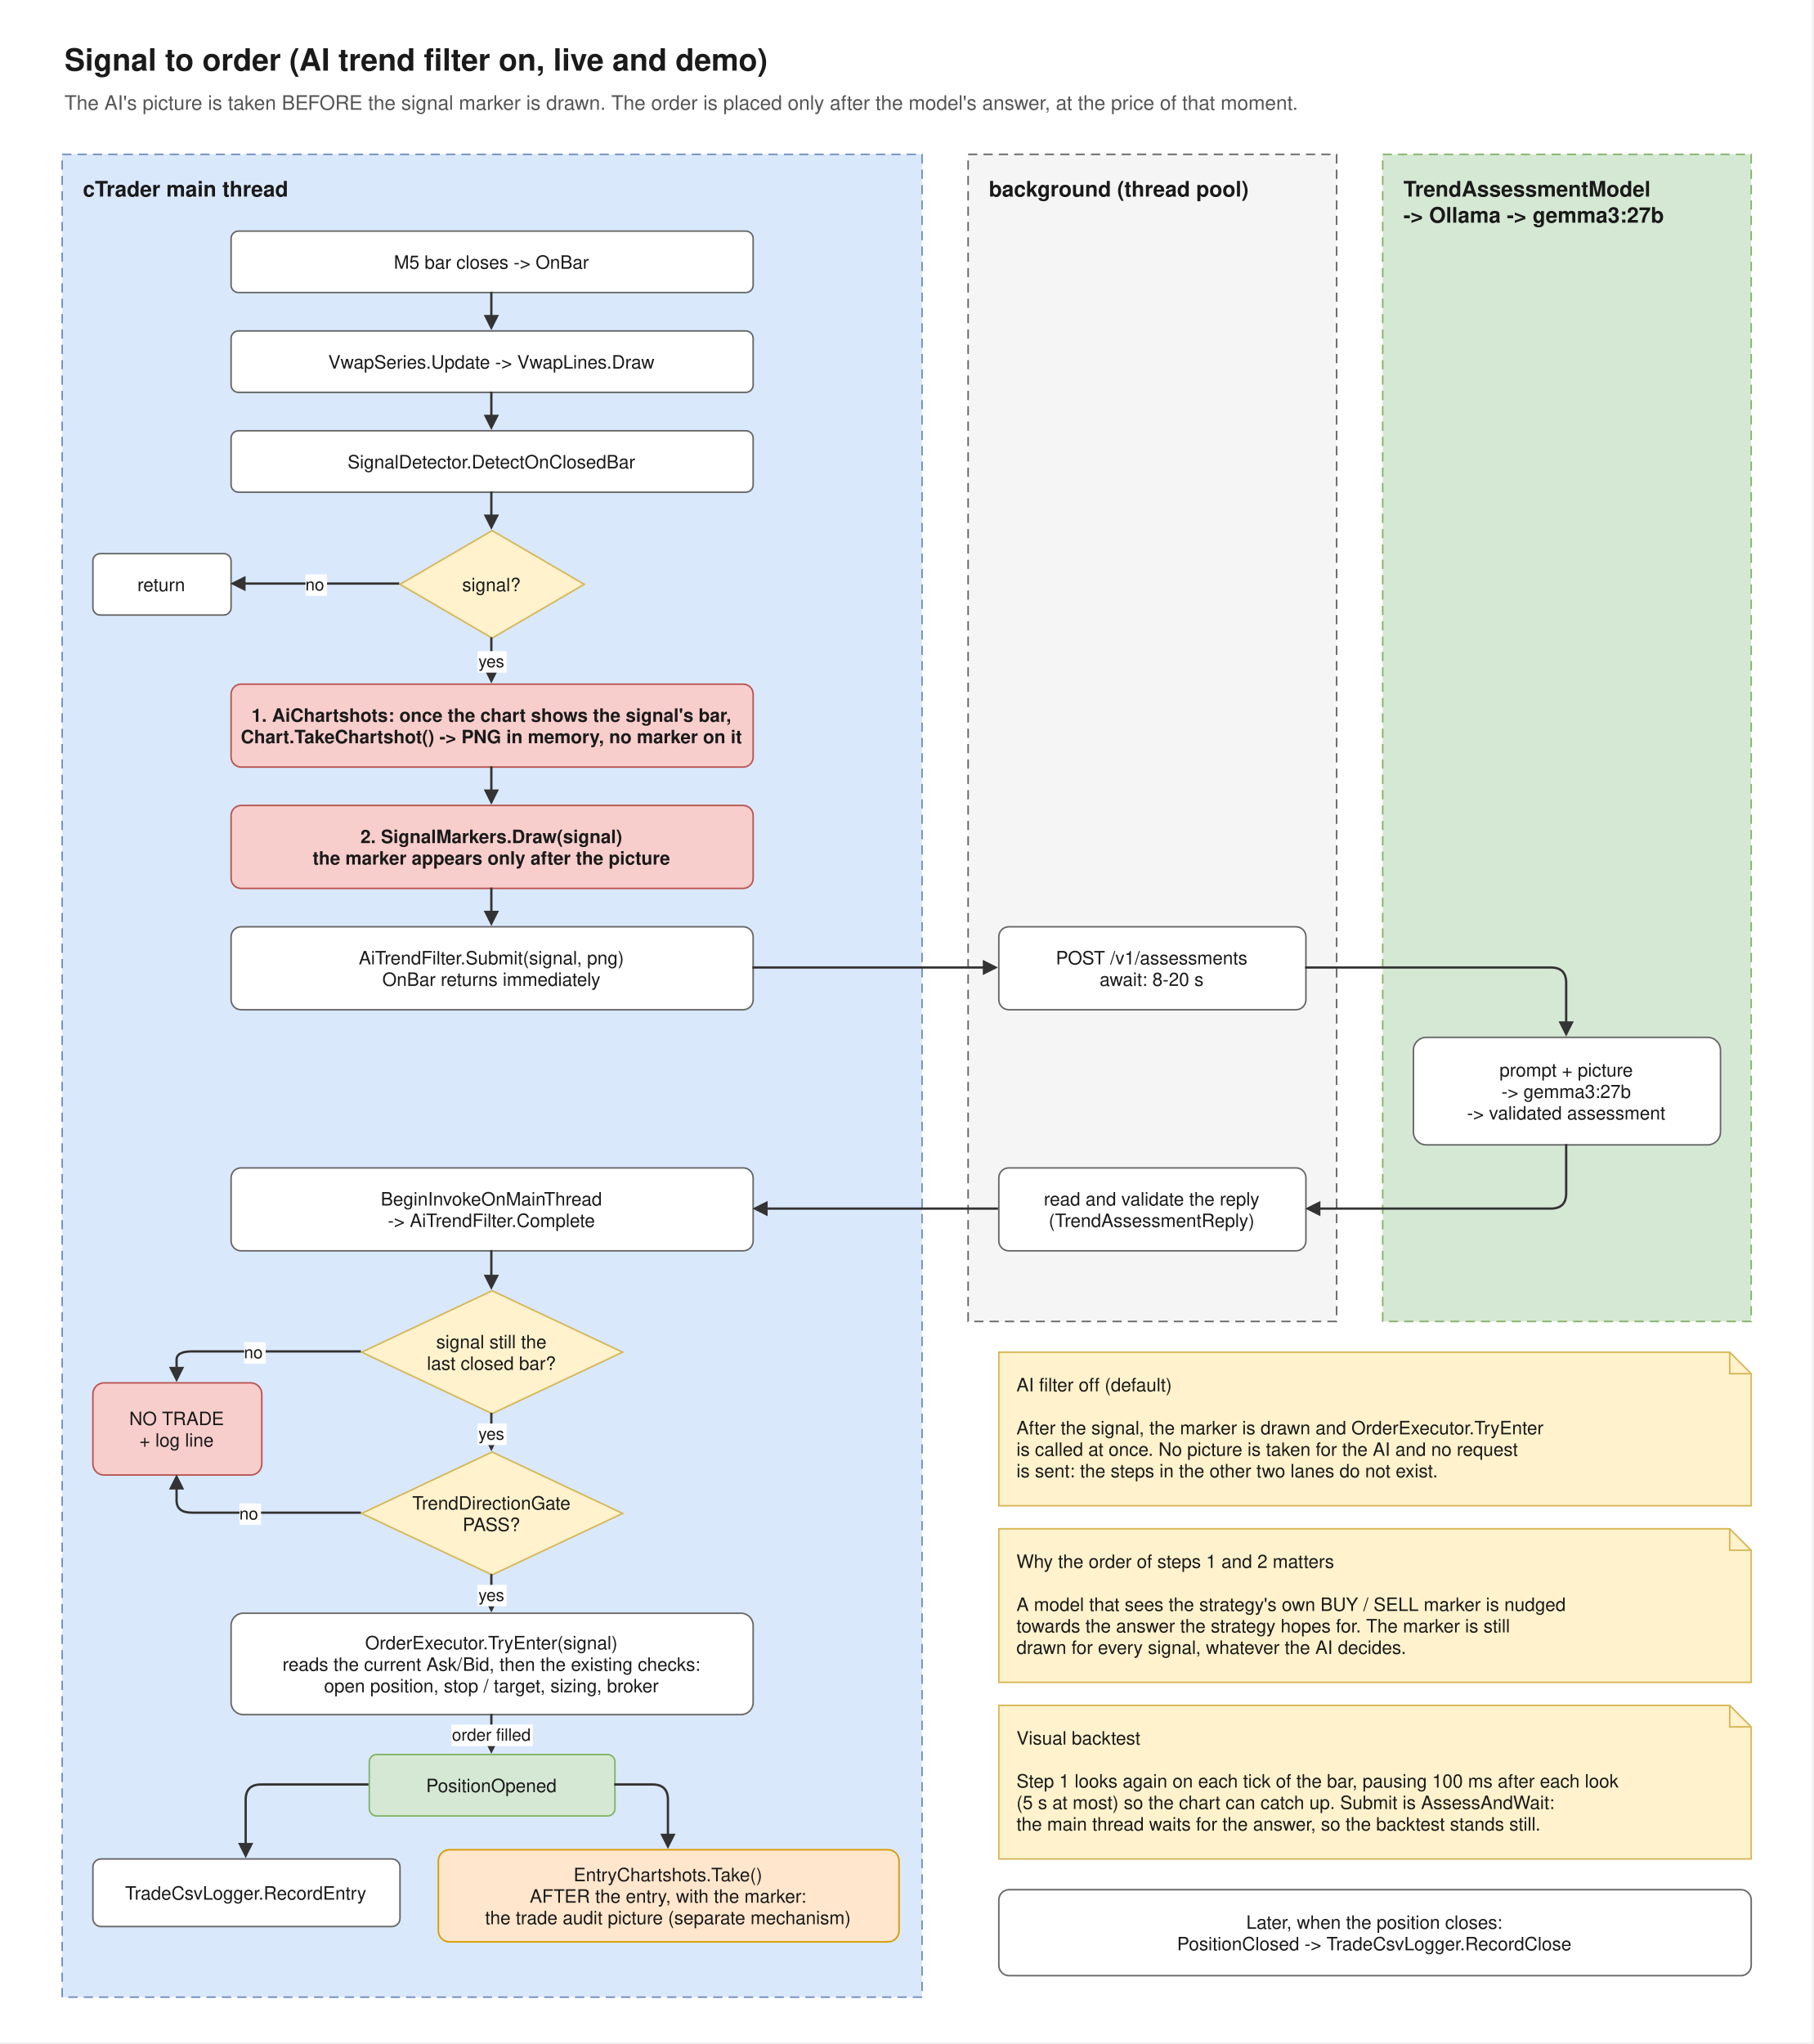
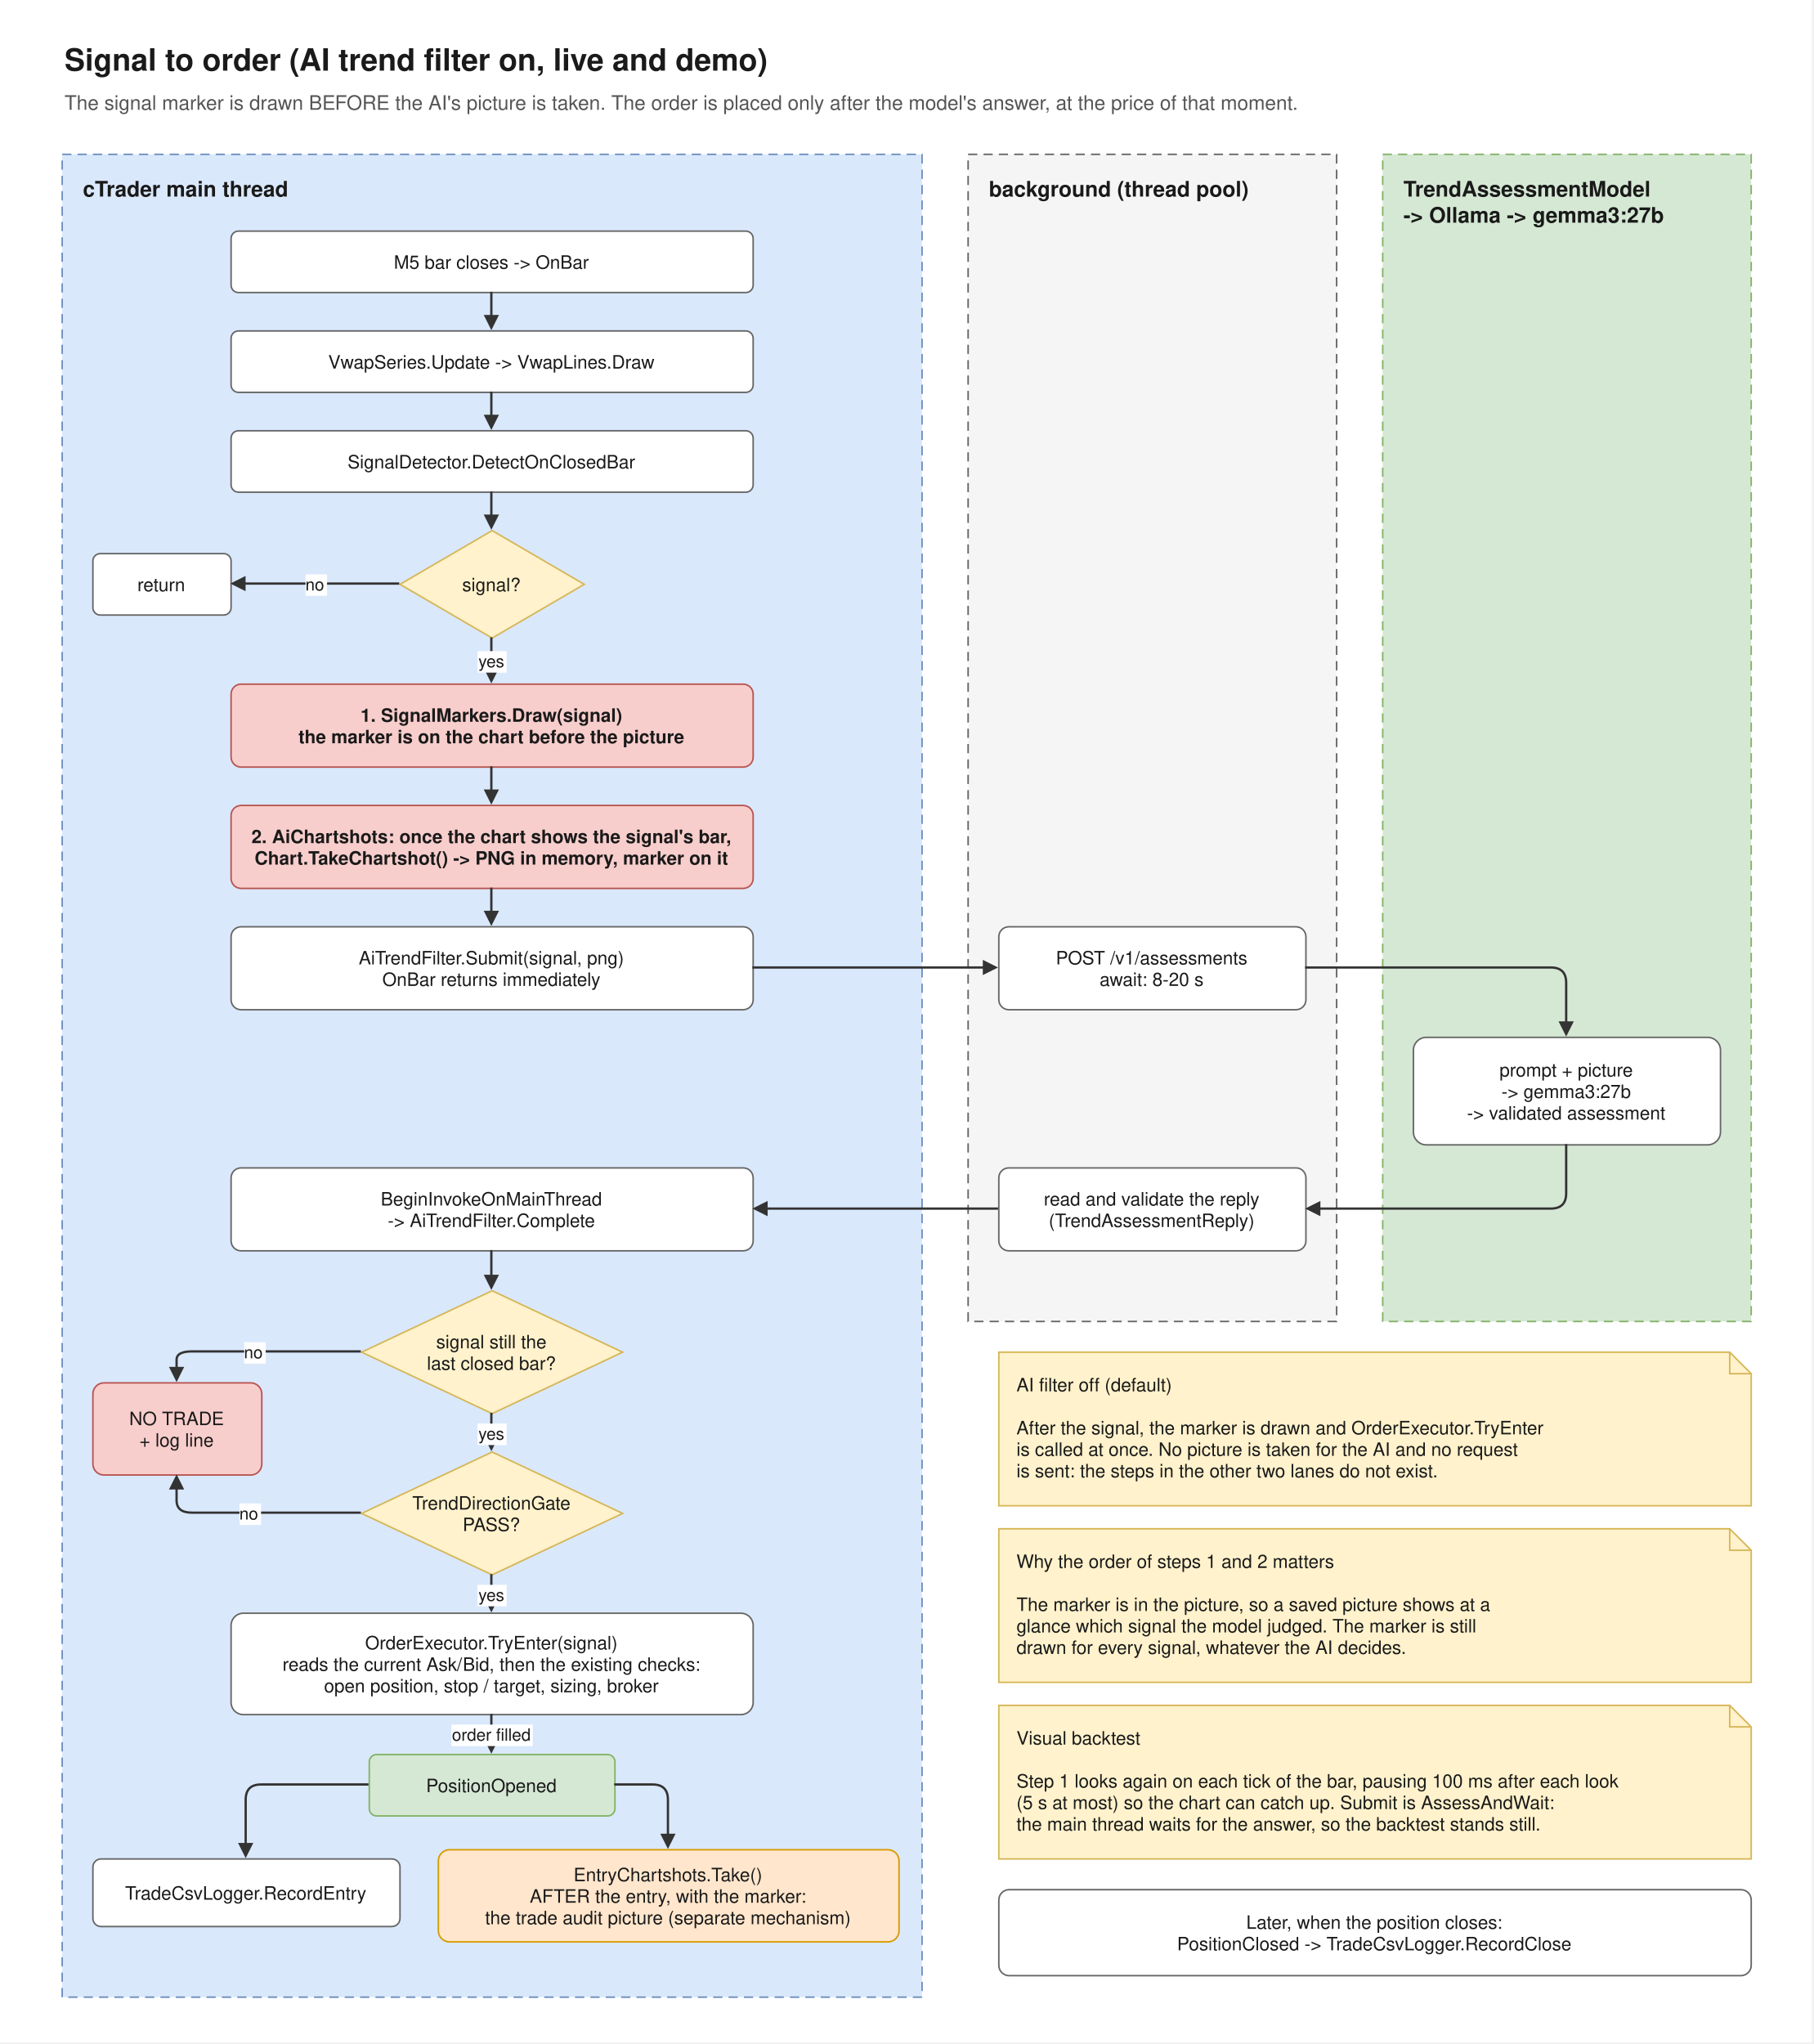
<svg xmlns="http://www.w3.org/2000/svg" style="background: transparent; background-color: transparent; color-scheme: light;" version="1.1" width="1181px" height="1331px" viewBox="0 0 1181 1331">
  <defs />
  <g>
    <g data-cell-id="0">
      <g data-cell-id="1">
        <g data-cell-id="p2-1">
          <g>
            <rect x="0" y="0" width="1180" height="1330" fill="#ffffff" stroke="none" pointer-events="all" style="fill: rgb(255, 255, 255);" />
          </g>
        </g>
        <g data-cell-id="p2-2">
          <g>
            <rect x="40" y="20" width="1000" height="34" fill="none" stroke="none" pointer-events="all" />
          </g>
          <g>
            <g fill="#1a1a1a" font-family="Helvetica" font-weight="bold" text-anchor="start" font-size="20px" style="fill: rgb(26, 26, 26);">
              <text x="42" y="46">Signal to order (AI trend filter on, live and demo)</text>
            </g>
          </g>
        </g>
        <g data-cell-id="p2-3">
          <g>
            <rect x="40" y="54" width="1000" height="24" fill="none" stroke="none" pointer-events="all" />
          </g>
          <g>
            <g fill="#555555" font-family="Helvetica" text-anchor="start" font-size="13px" style="fill: rgb(85, 85, 85);">
-               <text x="42" y="71.5">The AI's picture is taken BEFORE the signal marker is drawn. The order is placed only after the model's answer, at the price of that moment.</text>
+               <text x="42" y="71.5">The signal marker is drawn BEFORE the AI's picture is taken. The order is placed only after the model's answer, at the price of that moment.</text>
            </g>
          </g>
        </g>
        <g data-cell-id="p2-4">
          <g transform="translate(0.5,0.5)">
            <rect x="40" y="100" width="560" height="1200" fill="#dae8fc" stroke="#6c8ebf" stroke-dasharray="6 4" pointer-events="all" style="fill: rgb(218, 232, 252); stroke: rgb(108, 142, 191);" />
          </g>
          <g>
            <g fill="#1a1a1a" font-family="Helvetica" font-weight="bold" text-anchor="start" font-size="14px" style="fill: rgb(26, 26, 26);">
              <text x="54" y="128">cTrader main thread</text>
            </g>
          </g>
        </g>
        <g data-cell-id="p2-5">
          <g transform="translate(0.5,0.5)">
            <rect x="630" y="100" width="240" height="760" fill="#f5f5f5" stroke="#666666" stroke-dasharray="6 4" pointer-events="all" style="fill: rgb(245, 245, 245); stroke: rgb(102, 102, 102);" />
          </g>
          <g>
            <g fill="#1a1a1a" font-family="Helvetica" font-weight="bold" text-anchor="start" font-size="14px" style="fill: rgb(26, 26, 26);">
              <text x="644" y="128">background (thread pool)</text>
            </g>
          </g>
        </g>
        <g data-cell-id="p2-6">
          <g transform="translate(0.5,0.5)">
            <rect x="900" y="100" width="240" height="760" fill="#d5e8d4" stroke="#82b366" stroke-dasharray="6 4" pointer-events="all" style="fill: rgb(213, 232, 212); stroke: rgb(130, 179, 102);" />
          </g>
          <g>
            <g fill="#1a1a1a" font-family="Helvetica" font-weight="bold" text-anchor="start" font-size="14px" style="fill: rgb(26, 26, 26);">
              <text x="914" y="128">TrendAssessmentModel</text>
              <text x="914" y="145">-&gt; Ollama -&gt; gemma3:27b</text>
            </g>
          </g>
        </g>
        <g data-cell-id="p2-7">
          <g transform="translate(0.5,0.5)">
            <rect x="150" y="150" width="340" height="40" rx="4.8" ry="4.8" fill="#ffffff" stroke="#666666" pointer-events="all" style="fill: rgb(255, 255, 255); stroke: rgb(102, 102, 102);" />
          </g>
          <g>
            <g fill="#1a1a1a" font-family="Helvetica" text-anchor="middle" font-size="12px" style="fill: rgb(26, 26, 26);">
              <text x="320" y="175">M5 bar closes  -&gt;  OnBar</text>
            </g>
          </g>
        </g>
        <g data-cell-id="p2-8">
          <g transform="translate(0.5,0.5)">
            <rect x="150" y="215" width="340" height="40" rx="4.8" ry="4.8" fill="#ffffff" stroke="#666666" pointer-events="all" style="fill: rgb(255, 255, 255); stroke: rgb(102, 102, 102);" />
          </g>
          <g>
            <g fill="#1a1a1a" font-family="Helvetica" text-anchor="middle" font-size="12px" style="fill: rgb(26, 26, 26);">
              <text x="320" y="240">VwapSeries.Update  -&gt;  VwapLines.Draw</text>
            </g>
          </g>
        </g>
        <g data-cell-id="p2-9">
          <g transform="translate(0.5,0.5)">
            <rect x="150" y="280" width="340" height="40" rx="4.8" ry="4.8" fill="#ffffff" stroke="#666666" pointer-events="all" style="fill: rgb(255, 255, 255); stroke: rgb(102, 102, 102);" />
          </g>
          <g>
            <g fill="#1a1a1a" font-family="Helvetica" text-anchor="middle" font-size="12px" style="fill: rgb(26, 26, 26);">
              <text x="320" y="305">SignalDetector.DetectOnClosedBar</text>
            </g>
          </g>
        </g>
        <g data-cell-id="p2-10">
          <g transform="translate(0.5,0.5)">
            <path d="M 320 345 L 380 380 L 320 415 L 260 380 Z" fill="#fff2cc" stroke="#d6b656" stroke-miterlimit="10" pointer-events="all" style="fill: rgb(255, 242, 204); stroke: rgb(214, 182, 86);" />
          </g>
          <g>
            <g fill="#1a1a1a" font-family="Helvetica" text-anchor="middle" font-size="12px" style="fill: rgb(26, 26, 26);">
              <text x="320" y="385">signal?</text>
            </g>
          </g>
        </g>
        <g data-cell-id="p2-11">
          <g transform="translate(0.5,0.5)">
            <rect x="150" y="445" width="340" height="54" rx="6.48" ry="6.48" fill="#f8cecc" stroke="#b85450" pointer-events="all" style="fill: rgb(248, 206, 204); stroke: rgb(184, 84, 80);" />
          </g>
          <g>
            <g fill="#1a1a1a" font-family="Helvetica" font-weight="bold" text-anchor="middle" font-size="12px" style="fill: rgb(26, 26, 26);">
-               <text x="320" y="470">1.  AiChartshots: once the chart shows the signal's bar,</text>
-               <text x="320" y="484">Chart.TakeChartshot() -&gt; PNG in memory, no marker on it</text>
+               <text x="320" y="470">1.  SignalMarkers.Draw(signal)</text>
+               <text x="320" y="484">the marker is on the chart before the picture</text>
            </g>
          </g>
        </g>
        <g data-cell-id="p2-12">
          <g transform="translate(0.5,0.5)">
            <rect x="150" y="524" width="340" height="54" rx="6.48" ry="6.48" fill="#f8cecc" stroke="#b85450" pointer-events="all" style="fill: rgb(248, 206, 204); stroke: rgb(184, 84, 80);" />
          </g>
          <g>
            <g fill="#1a1a1a" font-family="Helvetica" font-weight="bold" text-anchor="middle" font-size="12px" style="fill: rgb(26, 26, 26);">
-               <text x="320" y="549">2.  SignalMarkers.Draw(signal)</text>
-               <text x="320" y="563">the marker appears only after the picture</text>
+               <text x="320" y="549">2.  AiChartshots: once the chart shows the signal's bar,</text>
+               <text x="320" y="563">Chart.TakeChartshot() -&gt; PNG in memory, marker on it</text>
            </g>
          </g>
        </g>
        <g data-cell-id="p2-13">
          <g transform="translate(0.5,0.5)">
            <rect x="150" y="603" width="340" height="54" rx="6.48" ry="6.48" fill="#ffffff" stroke="#666666" pointer-events="all" style="fill: rgb(255, 255, 255); stroke: rgb(102, 102, 102);" />
          </g>
          <g>
            <g fill="#1a1a1a" font-family="Helvetica" text-anchor="middle" font-size="12px" style="fill: rgb(26, 26, 26);">
              <text x="320" y="628">AiTrendFilter.Submit(signal, png)</text>
              <text x="320" y="642">OnBar returns immediately</text>
            </g>
          </g>
        </g>
        <g data-cell-id="p2-14">
          <g transform="translate(0.5,0.5)">
            <rect x="150" y="760" width="340" height="54" rx="6.48" ry="6.48" fill="#ffffff" stroke="#666666" pointer-events="all" style="fill: rgb(255, 255, 255); stroke: rgb(102, 102, 102);" />
          </g>
          <g>
            <g fill="#1a1a1a" font-family="Helvetica" text-anchor="middle" font-size="12px" style="fill: rgb(26, 26, 26);">
              <text x="320" y="785">BeginInvokeOnMainThread</text>
              <text x="320" y="799">-&gt;  AiTrendFilter.Complete</text>
            </g>
          </g>
        </g>
        <g data-cell-id="p2-15">
          <g transform="translate(0.5,0.5)">
            <path d="M 320 840 L 405 880 L 320 920 L 235 880 Z" fill="#fff2cc" stroke="#d6b656" stroke-miterlimit="10" pointer-events="all" style="fill: rgb(255, 242, 204); stroke: rgb(214, 182, 86);" />
          </g>
          <g>
            <g fill="#1a1a1a" font-family="Helvetica" text-anchor="middle" font-size="12px" style="fill: rgb(26, 26, 26);">
              <text x="320" y="878">signal still the</text>
              <text x="320" y="892">last closed bar?</text>
            </g>
          </g>
        </g>
        <g data-cell-id="p2-16">
          <g transform="translate(0.5,0.5)">
            <path d="M 320 945 L 405 985 L 320 1025 L 235 985 Z" fill="#fff2cc" stroke="#d6b656" stroke-miterlimit="10" pointer-events="all" style="fill: rgb(255, 242, 204); stroke: rgb(214, 182, 86);" />
          </g>
          <g>
            <g fill="#1a1a1a" font-family="Helvetica" text-anchor="middle" font-size="12px" style="fill: rgb(26, 26, 26);">
              <text x="320" y="983">TrendDirectionGate</text>
              <text x="320" y="997">PASS?</text>
            </g>
          </g>
        </g>
        <g data-cell-id="p2-17">
          <g transform="translate(0.5,0.5)">
            <rect x="150" y="1050" width="340" height="66" rx="7.92" ry="7.92" fill="#ffffff" stroke="#666666" pointer-events="all" style="fill: rgb(255, 255, 255); stroke: rgb(102, 102, 102);" />
          </g>
          <g>
            <g fill="#1a1a1a" font-family="Helvetica" text-anchor="middle" font-size="12px" style="fill: rgb(26, 26, 26);">
              <text x="320" y="1074">OrderExecutor.TryEnter(signal)</text>
              <text x="320" y="1088">reads the current Ask/Bid, then the existing checks:</text>
              <text x="320" y="1102">open position, stop / target, sizing, broker</text>
            </g>
          </g>
        </g>
        <g data-cell-id="p2-18">
          <g transform="translate(0.5,0.5)">
            <rect x="240" y="1142" width="160" height="40" rx="4.8" ry="4.8" fill="#d5e8d4" stroke="#82b366" pointer-events="all" style="fill: rgb(213, 232, 212); stroke: rgb(130, 179, 102);" />
          </g>
          <g>
            <g fill="#1a1a1a" font-family="Helvetica" text-anchor="middle" font-size="12px" style="fill: rgb(26, 26, 26);">
              <text x="320" y="1167">PositionOpened</text>
            </g>
          </g>
        </g>
        <g data-cell-id="p2-19">
          <g transform="translate(0.5,0.5)">
            <rect x="60" y="1210" width="200" height="44" rx="5.28" ry="5.28" fill="#ffffff" stroke="#666666" pointer-events="all" style="fill: rgb(255, 255, 255); stroke: rgb(102, 102, 102);" />
          </g>
          <g>
            <g fill="#1a1a1a" font-family="Helvetica" text-anchor="middle" font-size="12px" style="fill: rgb(26, 26, 26);">
              <text x="160" y="1237">TradeCsvLogger.RecordEntry</text>
            </g>
          </g>
        </g>
        <g data-cell-id="p2-20">
          <g transform="translate(0.5,0.5)">
            <rect x="285" y="1204" width="300" height="60" rx="7.2" ry="7.2" fill="#ffe6cc" stroke="#d79b00" pointer-events="all" style="fill: rgb(255, 230, 204); stroke: rgb(215, 155, 0);" />
          </g>
          <g>
            <g fill="#1a1a1a" font-family="Helvetica" text-anchor="middle" font-size="12px" style="fill: rgb(26, 26, 26);">
              <text x="435" y="1225">EntryChartshots.Take()</text>
              <text x="435" y="1239">AFTER the entry, with the marker:</text>
              <text x="435" y="1253">the trade audit picture (separate mechanism)</text>
            </g>
          </g>
        </g>
        <g data-cell-id="p2-21">
          <g transform="translate(0.5,0.5)">
            <rect x="60" y="900" width="110" height="60" rx="7.2" ry="7.2" fill="#f8cecc" stroke="#b85450" pointer-events="all" style="fill: rgb(248, 206, 204); stroke: rgb(184, 84, 80);" />
          </g>
          <g>
            <g fill="#1a1a1a" font-family="Helvetica" text-anchor="middle" font-size="12px" style="fill: rgb(26, 26, 26);">
              <text x="115" y="928">NO TRADE</text>
              <text x="115" y="942">+ log line</text>
            </g>
          </g>
        </g>
        <g data-cell-id="p2-22">
          <g transform="translate(0.5,0.5)">
            <rect x="60" y="360" width="90" height="40" rx="4.8" ry="4.8" fill="#ffffff" stroke="#666666" pointer-events="all" style="fill: rgb(255, 255, 255); stroke: rgb(102, 102, 102);" />
          </g>
          <g>
            <g fill="#1a1a1a" font-family="Helvetica" text-anchor="middle" font-size="12px" style="fill: rgb(26, 26, 26);">
              <text x="105" y="385">return</text>
            </g>
          </g>
        </g>
        <g data-cell-id="p2-23">
          <g>
            <path d="M 320 190 L 320 205.82" fill="none" stroke="#333333" stroke-width="1.5" stroke-miterlimit="10" pointer-events="stroke" style="stroke: rgb(51, 51, 51);" />
            <path d="M 320 213.32 L 316.25 205.82 L 323.75 205.82 Z" fill="#333333" stroke="#333333" stroke-width="1.5" stroke-miterlimit="10" pointer-events="all" style="fill: rgb(51, 51, 51); stroke: rgb(51, 51, 51);" />
          </g>
        </g>
        <g data-cell-id="p2-24">
          <g>
            <path d="M 320 255 L 320 270.82" fill="none" stroke="#333333" stroke-width="1.5" stroke-miterlimit="10" pointer-events="stroke" style="stroke: rgb(51, 51, 51);" />
            <path d="M 320 278.32 L 316.25 270.82 L 323.75 270.82 Z" fill="#333333" stroke="#333333" stroke-width="1.5" stroke-miterlimit="10" pointer-events="all" style="fill: rgb(51, 51, 51); stroke: rgb(51, 51, 51);" />
          </g>
        </g>
        <g data-cell-id="p2-25">
          <g>
            <path d="M 320 320 L 320 335.82" fill="none" stroke="#333333" stroke-width="1.5" stroke-miterlimit="10" pointer-events="stroke" style="stroke: rgb(51, 51, 51);" />
            <path d="M 320 343.32 L 316.25 335.82 L 323.75 335.82 Z" fill="#333333" stroke="#333333" stroke-width="1.5" stroke-miterlimit="10" pointer-events="all" style="fill: rgb(51, 51, 51); stroke: rgb(51, 51, 51);" />
          </g>
        </g>
        <g data-cell-id="p2-26">
          <g>
            <path d="M 260 380 L 159.18 380" fill="none" stroke="#333333" stroke-width="1.5" stroke-miterlimit="10" pointer-events="stroke" style="stroke: rgb(51, 51, 51);" />
            <path d="M 151.68 380 L 159.18 376.25 L 159.18 383.75 Z" fill="#333333" stroke="#333333" stroke-width="1.5" stroke-miterlimit="10" pointer-events="all" style="fill: rgb(51, 51, 51); stroke: rgb(51, 51, 51);" />
          </g>
          <g>
            <g fill="#1a1a1a" font-family="Helvetica" text-anchor="middle" font-size="11px" style="fill: rgb(26, 26, 26);">
              <rect fill="#ffffff" stroke="none" x="199" y="374" width="14" height="14" stroke-width="0" style="fill: rgb(255, 255, 255);" />
              <text x="205" y="384.5">no</text>
            </g>
          </g>
        </g>
        <g data-cell-id="p2-27">
          <g>
            <path d="M 320 415 L 320 435.82" fill="none" stroke="#333333" stroke-width="1.5" stroke-miterlimit="10" pointer-events="stroke" style="stroke: rgb(51, 51, 51);" />
            <path d="M 320 443.32 L 316.25 435.82 L 323.75 435.82 Z" fill="#333333" stroke="#333333" stroke-width="1.5" stroke-miterlimit="10" pointer-events="all" style="fill: rgb(51, 51, 51); stroke: rgb(51, 51, 51);" />
          </g>
          <g>
            <g fill="#1a1a1a" font-family="Helvetica" text-anchor="middle" font-size="11px" style="fill: rgb(26, 26, 26);">
              <rect fill="#ffffff" stroke="none" x="311" y="424" width="19" height="14" stroke-width="0" style="fill: rgb(255, 255, 255);" />
              <text x="320" y="434.5">yes</text>
            </g>
          </g>
        </g>
        <g data-cell-id="p2-28">
          <g>
            <path d="M 320 499 L 320 514.82" fill="none" stroke="#333333" stroke-width="1.5" stroke-miterlimit="10" pointer-events="stroke" style="stroke: rgb(51, 51, 51);" />
            <path d="M 320 522.32 L 316.25 514.82 L 323.75 514.82 Z" fill="#333333" stroke="#333333" stroke-width="1.5" stroke-miterlimit="10" pointer-events="all" style="fill: rgb(51, 51, 51); stroke: rgb(51, 51, 51);" />
          </g>
        </g>
        <g data-cell-id="p2-29">
          <g>
            <path d="M 320 578 L 320 593.82" fill="none" stroke="#333333" stroke-width="1.5" stroke-miterlimit="10" pointer-events="stroke" style="stroke: rgb(51, 51, 51);" />
            <path d="M 320 601.32 L 316.25 593.82 L 323.75 593.82 Z" fill="#333333" stroke="#333333" stroke-width="1.5" stroke-miterlimit="10" pointer-events="all" style="fill: rgb(51, 51, 51); stroke: rgb(51, 51, 51);" />
          </g>
        </g>
        <g data-cell-id="p2-30">
          <g transform="translate(0.5,0.5)">
            <rect x="650" y="603" width="200" height="54" rx="6.48" ry="6.48" fill="#ffffff" stroke="#666666" pointer-events="all" style="fill: rgb(255, 255, 255); stroke: rgb(102, 102, 102);" />
          </g>
          <g>
            <g fill="#1a1a1a" font-family="Helvetica" text-anchor="middle" font-size="12px" style="fill: rgb(26, 26, 26);">
              <text x="750" y="628">POST /v1/assessments</text>
              <text x="750" y="642">await: 8-20 s</text>
            </g>
          </g>
        </g>
        <g data-cell-id="p2-31">
          <g transform="translate(0.5,0.5)">
            <rect x="920" y="675" width="200" height="70" rx="8.4" ry="8.4" fill="#ffffff" stroke="#666666" pointer-events="all" style="fill: rgb(255, 255, 255); stroke: rgb(102, 102, 102);" />
          </g>
          <g>
            <g fill="#1a1a1a" font-family="Helvetica" text-anchor="middle" font-size="12px" style="fill: rgb(26, 26, 26);">
              <text x="1020" y="701">prompt + picture</text>
              <text x="1020" y="715">-&gt; gemma3:27b</text>
              <text x="1020" y="729">-&gt; validated assessment</text>
            </g>
          </g>
        </g>
        <g data-cell-id="p2-32">
          <g transform="translate(0.5,0.5)">
            <rect x="650" y="760" width="200" height="54" rx="6.48" ry="6.48" fill="#ffffff" stroke="#666666" pointer-events="all" style="fill: rgb(255, 255, 255); stroke: rgb(102, 102, 102);" />
          </g>
          <g>
            <g fill="#1a1a1a" font-family="Helvetica" text-anchor="middle" font-size="12px" style="fill: rgb(26, 26, 26);">
              <text x="750" y="785">read and validate the reply</text>
              <text x="750" y="799">(TrendAssessmentReply)</text>
            </g>
          </g>
        </g>
        <g data-cell-id="p2-33">
          <g>
            <path d="M 490 630 L 640.82 630" fill="none" stroke="#333333" stroke-width="1.5" stroke-miterlimit="10" pointer-events="stroke" style="stroke: rgb(51, 51, 51);" />
            <path d="M 648.32 630 L 640.82 633.75 L 640.82 626.25 Z" fill="#333333" stroke="#333333" stroke-width="1.5" stroke-miterlimit="10" pointer-events="all" style="fill: rgb(51, 51, 51); stroke: rgb(51, 51, 51);" />
          </g>
        </g>
        <g data-cell-id="p2-34">
          <g>
            <path d="M 850 630 L 1010 630 Q 1020 630 1020 640 L 1020 665.82" fill="none" stroke="#333333" stroke-width="1.5" stroke-miterlimit="10" pointer-events="stroke" style="stroke: rgb(51, 51, 51);" />
            <path d="M 1020 673.32 L 1016.25 665.82 L 1023.75 665.82 Z" fill="#333333" stroke="#333333" stroke-width="1.5" stroke-miterlimit="10" pointer-events="all" style="fill: rgb(51, 51, 51); stroke: rgb(51, 51, 51);" />
          </g>
        </g>
        <g data-cell-id="p2-35">
          <g>
            <path d="M 1020 745 L 1020 777 Q 1020 787 1010 787 L 859.18 787" fill="none" stroke="#333333" stroke-width="1.5" stroke-miterlimit="10" pointer-events="stroke" style="stroke: rgb(51, 51, 51);" />
            <path d="M 851.68 787 L 859.18 783.25 L 859.18 790.75 Z" fill="#333333" stroke="#333333" stroke-width="1.5" stroke-miterlimit="10" pointer-events="all" style="fill: rgb(51, 51, 51); stroke: rgb(51, 51, 51);" />
          </g>
        </g>
        <g data-cell-id="p2-36">
          <g>
            <path d="M 650 787 L 499.18 787" fill="none" stroke="#333333" stroke-width="1.5" stroke-miterlimit="10" pointer-events="stroke" style="stroke: rgb(51, 51, 51);" />
            <path d="M 491.68 787 L 499.18 783.25 L 499.18 790.75 Z" fill="#333333" stroke="#333333" stroke-width="1.5" stroke-miterlimit="10" pointer-events="all" style="fill: rgb(51, 51, 51); stroke: rgb(51, 51, 51);" />
          </g>
        </g>
        <g data-cell-id="p2-37">
          <g>
            <path d="M 320 814 L 320 830.82" fill="none" stroke="#333333" stroke-width="1.5" stroke-miterlimit="10" pointer-events="stroke" style="stroke: rgb(51, 51, 51);" />
            <path d="M 320 838.32 L 316.25 830.82 L 323.75 830.82 Z" fill="#333333" stroke="#333333" stroke-width="1.5" stroke-miterlimit="10" pointer-events="all" style="fill: rgb(51, 51, 51); stroke: rgb(51, 51, 51);" />
          </g>
        </g>
        <g data-cell-id="p2-38">
          <g>
            <path d="M 320 920 L 320 935.82" fill="none" stroke="#333333" stroke-width="1.5" stroke-miterlimit="10" pointer-events="stroke" style="stroke: rgb(51, 51, 51);" />
            <path d="M 320 943.32 L 316.25 935.82 L 323.75 935.82 Z" fill="#333333" stroke="#333333" stroke-width="1.5" stroke-miterlimit="10" pointer-events="all" style="fill: rgb(51, 51, 51); stroke: rgb(51, 51, 51);" />
          </g>
          <g>
            <g fill="#1a1a1a" font-family="Helvetica" text-anchor="middle" font-size="11px" style="fill: rgb(26, 26, 26);">
              <rect fill="#ffffff" stroke="none" x="311" y="927" width="19" height="14" stroke-width="0" style="fill: rgb(255, 255, 255);" />
              <text x="320" y="937.5">yes</text>
            </g>
          </g>
        </g>
        <g data-cell-id="p2-39">
          <g>
            <path d="M 235 880 L 125 880 Q 115 880 115 885.41 L 115 890.82" fill="none" stroke="#333333" stroke-width="1.5" stroke-miterlimit="10" pointer-events="stroke" style="stroke: rgb(51, 51, 51);" />
            <path d="M 115 898.32 L 111.25 890.82 L 118.75 890.82 Z" fill="#333333" stroke="#333333" stroke-width="1.5" stroke-miterlimit="10" pointer-events="all" style="fill: rgb(51, 51, 51); stroke: rgb(51, 51, 51);" />
          </g>
          <g>
            <g fill="#1a1a1a" font-family="Helvetica" text-anchor="middle" font-size="11px" style="fill: rgb(26, 26, 26);">
              <rect fill="#ffffff" stroke="none" x="159" y="874" width="14" height="14" stroke-width="0" style="fill: rgb(255, 255, 255);" />
              <text x="165" y="884.5">no</text>
            </g>
          </g>
        </g>
        <g data-cell-id="p2-40">
          <g>
            <path d="M 235 985 L 125 985 Q 115 985 115 977.09 L 115 969.18" fill="none" stroke="#333333" stroke-width="1.5" stroke-miterlimit="10" pointer-events="stroke" style="stroke: rgb(51, 51, 51);" />
            <path d="M 115 961.68 L 118.75 969.18 L 111.25 969.18 Z" fill="#333333" stroke="#333333" stroke-width="1.5" stroke-miterlimit="10" pointer-events="all" style="fill: rgb(51, 51, 51); stroke: rgb(51, 51, 51);" />
          </g>
          <g>
            <g fill="#1a1a1a" font-family="Helvetica" text-anchor="middle" font-size="11px" style="fill: rgb(26, 26, 26);">
              <rect fill="#ffffff" stroke="none" x="156" y="979" width="14" height="14" stroke-width="0" style="fill: rgb(255, 255, 255);" />
              <text x="162" y="989.5">no</text>
            </g>
          </g>
        </g>
        <g data-cell-id="p2-41">
          <g>
            <path d="M 320 1025 L 320 1040.82" fill="none" stroke="#333333" stroke-width="1.5" stroke-miterlimit="10" pointer-events="stroke" style="stroke: rgb(51, 51, 51);" />
            <path d="M 320 1048.32 L 316.25 1040.82 L 323.75 1040.82 Z" fill="#333333" stroke="#333333" stroke-width="1.5" stroke-miterlimit="10" pointer-events="all" style="fill: rgb(51, 51, 51); stroke: rgb(51, 51, 51);" />
          </g>
          <g>
            <g fill="#1a1a1a" font-family="Helvetica" text-anchor="middle" font-size="11px" style="fill: rgb(26, 26, 26);">
              <rect fill="#ffffff" stroke="none" x="311" y="1032" width="19" height="14" stroke-width="0" style="fill: rgb(255, 255, 255);" />
              <text x="320" y="1042.5">yes</text>
            </g>
          </g>
        </g>
        <g data-cell-id="p2-42">
          <g>
            <path d="M 320 1116 L 320 1132.82" fill="none" stroke="#333333" stroke-width="1.5" stroke-miterlimit="10" pointer-events="stroke" style="stroke: rgb(51, 51, 51);" />
            <path d="M 320 1140.32 L 316.25 1132.82 L 323.75 1132.82 Z" fill="#333333" stroke="#333333" stroke-width="1.5" stroke-miterlimit="10" pointer-events="all" style="fill: rgb(51, 51, 51); stroke: rgb(51, 51, 51);" />
          </g>
          <g>
            <g fill="#1a1a1a" font-family="Helvetica" text-anchor="middle" font-size="11px" style="fill: rgb(26, 26, 26);">
              <rect fill="#ffffff" stroke="none" x="294" y="1123" width="53" height="14" stroke-width="0" style="fill: rgb(255, 255, 255);" />
              <text x="320" y="1133.5">order filled</text>
            </g>
          </g>
        </g>
        <g data-cell-id="p2-43">
          <g>
            <path d="M 240 1162 L 170 1162 Q 160 1162 160 1172 L 160 1200.82" fill="none" stroke="#333333" stroke-width="1.5" stroke-miterlimit="10" pointer-events="stroke" style="stroke: rgb(51, 51, 51);" />
            <path d="M 160 1208.32 L 156.25 1200.82 L 163.75 1200.82 Z" fill="#333333" stroke="#333333" stroke-width="1.5" stroke-miterlimit="10" pointer-events="all" style="fill: rgb(51, 51, 51); stroke: rgb(51, 51, 51);" />
          </g>
        </g>
        <g data-cell-id="p2-44">
          <g>
            <path d="M 400 1162 L 425 1162 Q 435 1162 435 1172 L 435 1194.82" fill="none" stroke="#333333" stroke-width="1.5" stroke-miterlimit="10" pointer-events="stroke" style="stroke: rgb(51, 51, 51);" />
            <path d="M 435 1202.32 L 431.25 1194.82 L 438.75 1194.82 Z" fill="#333333" stroke="#333333" stroke-width="1.5" stroke-miterlimit="10" pointer-events="all" style="fill: rgb(51, 51, 51); stroke: rgb(51, 51, 51);" />
          </g>
        </g>
        <g data-cell-id="p2-45">
          <g transform="translate(0.5,0.5)">
            <rect x="650" y="1230" width="490" height="56" rx="6.72" ry="6.72" fill="#ffffff" stroke="#666666" pointer-events="all" style="fill: rgb(255, 255, 255); stroke: rgb(102, 102, 102);" />
          </g>
          <g>
            <g fill="#1a1a1a" font-family="Helvetica" text-anchor="middle" font-size="12px" style="fill: rgb(26, 26, 26);">
              <text x="895" y="1256">Later, when the position closes:</text>
              <text x="895" y="1270">PositionClosed  -&gt;  TradeCsvLogger.RecordClose</text>
            </g>
          </g>
        </g>
        <g data-cell-id="p2-46">
          <g transform="translate(0.5,0.5)">
            <path d="M 650 880 L 1126 880 L 1140 894 L 1140 980 L 650 980 L 650 880 Z" fill="#fff2cc" stroke="#d6b656" stroke-miterlimit="10" pointer-events="all" style="fill: rgb(255, 242, 204); stroke: rgb(214, 182, 86);" />
            <path d="M 1126 880 L 1126 894 L 1140 894" fill="none" stroke="#d6b656" stroke-miterlimit="10" pointer-events="all" style="stroke: rgb(214, 182, 86);" />
          </g>
          <g>
            <g fill="#1a1a1a" font-family="Helvetica" text-anchor="start" font-size="12px" style="fill: rgb(26, 26, 26);">
              <text x="662" y="906">AI filter off (default)</text>
              <text x="662" y="934">After the signal, the marker is drawn and OrderExecutor.TryEnter</text>
              <text x="662" y="948">is called at once. No picture is taken for the AI and no request</text>
              <text x="662" y="962">is sent: the steps in the other two lanes do not exist.</text>
            </g>
          </g>
        </g>
        <g data-cell-id="p2-47">
          <g transform="translate(0.5,0.5)">
            <path d="M 650 995 L 1126 995 L 1140 1009 L 1140 1095 L 650 1095 L 650 995 Z" fill="#fff2cc" stroke="#d6b656" stroke-miterlimit="10" pointer-events="all" style="fill: rgb(255, 242, 204); stroke: rgb(214, 182, 86);" />
            <path d="M 1126 995 L 1126 1009 L 1140 1009" fill="none" stroke="#d6b656" stroke-miterlimit="10" pointer-events="all" style="stroke: rgb(214, 182, 86);" />
          </g>
          <g>
            <g fill="#1a1a1a" font-family="Helvetica" text-anchor="start" font-size="12px" style="fill: rgb(26, 26, 26);">
              <text x="662" y="1021">Why the order of steps 1 and 2 matters</text>
-               <text x="662" y="1049">A model that sees the strategy's own BUY / SELL marker is nudged</text>
-               <text x="662" y="1063">towards the answer the strategy hopes for. The marker is still</text>
+               <text x="662" y="1049">The marker is in the picture, so a saved picture shows at a</text>
+               <text x="662" y="1063">glance which signal the model judged. The marker is still</text>
              <text x="662" y="1077">drawn for every signal, whatever the AI decides.</text>
            </g>
          </g>
        </g>
        <g data-cell-id="p2-48">
          <g transform="translate(0.5,0.5)">
            <path d="M 650 1110 L 1126 1110 L 1140 1124 L 1140 1210 L 650 1210 L 650 1110 Z" fill="#fff2cc" stroke="#d6b656" stroke-miterlimit="10" pointer-events="all" style="fill: rgb(255, 242, 204); stroke: rgb(214, 182, 86);" />
            <path d="M 1126 1110 L 1126 1124 L 1140 1124" fill="none" stroke="#d6b656" stroke-miterlimit="10" pointer-events="all" style="stroke: rgb(214, 182, 86);" />
          </g>
          <g>
            <g fill="#1a1a1a" font-family="Helvetica" text-anchor="start" font-size="12px" style="fill: rgb(26, 26, 26);">
              <text x="662" y="1136">Visual backtest</text>
              <text x="662" y="1164">Step 1 looks again on each tick of the bar, pausing 100 ms after each look</text>
              <text x="662" y="1178">(5 s at most) so the chart can catch up. Submit is AssessAndWait:</text>
              <text x="662" y="1192">the main thread waits for the answer, so the backtest stands still.</text>
            </g>
          </g>
        </g>
      </g>
    </g>
  </g>
</svg>
